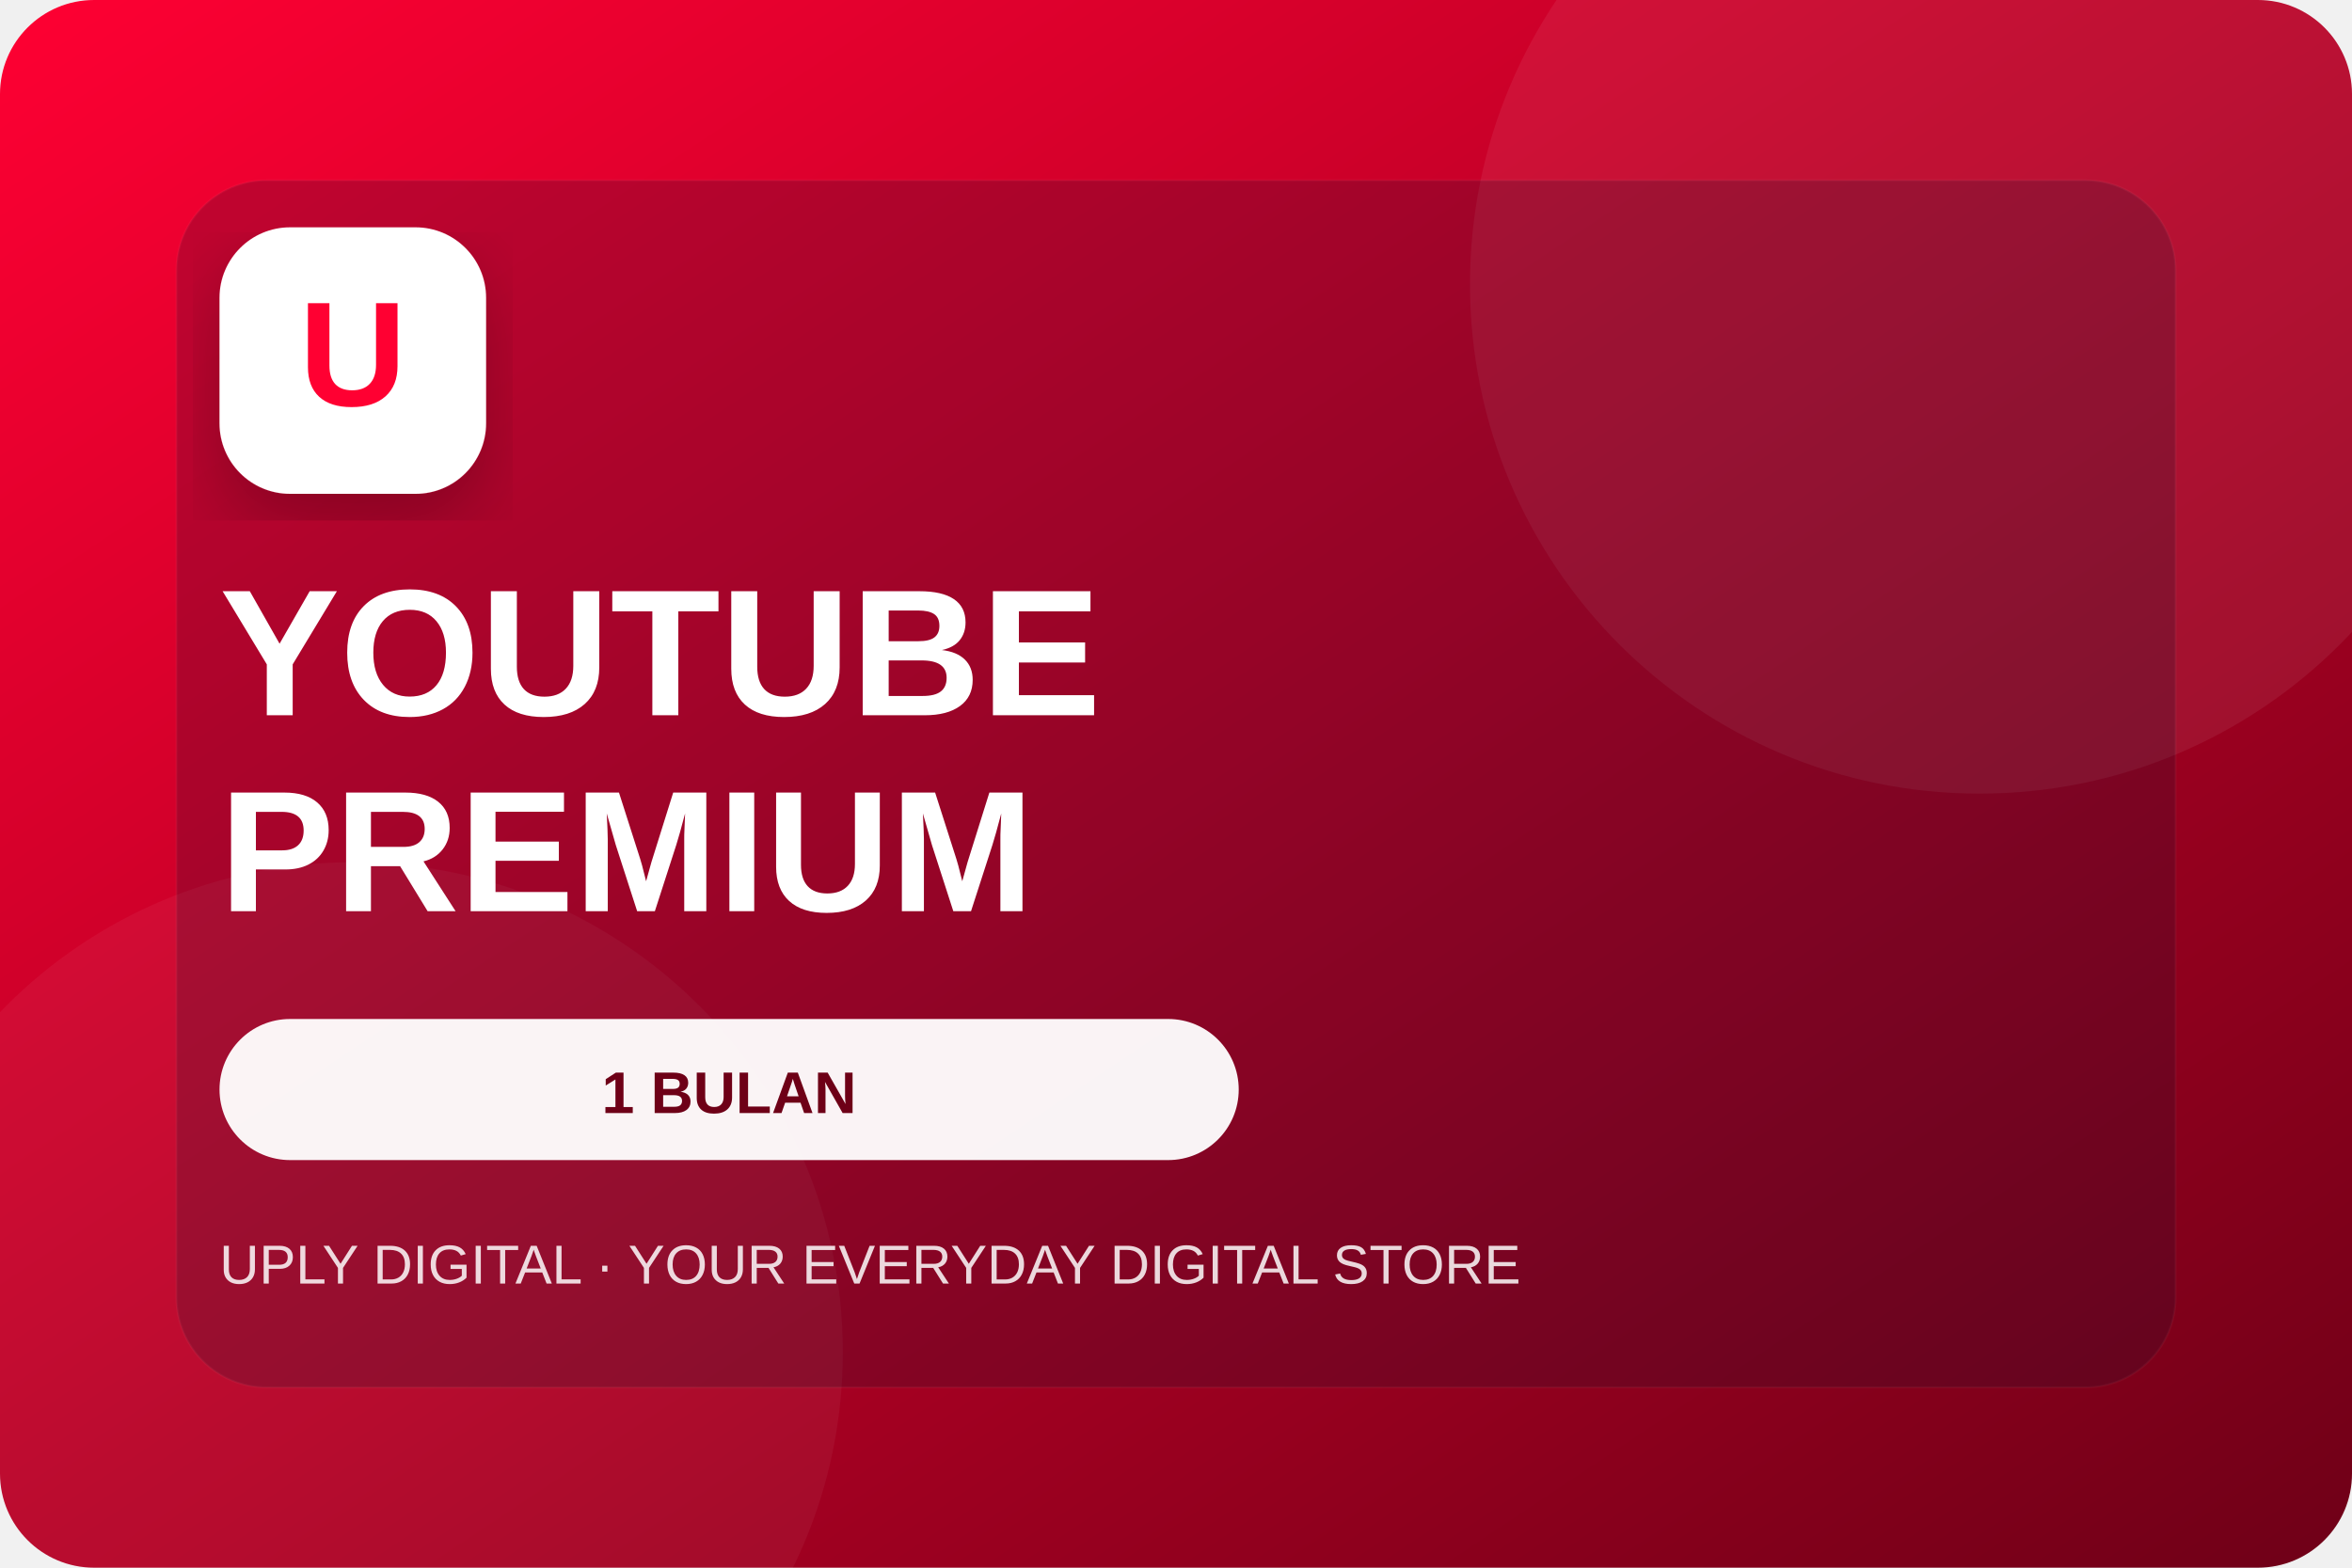
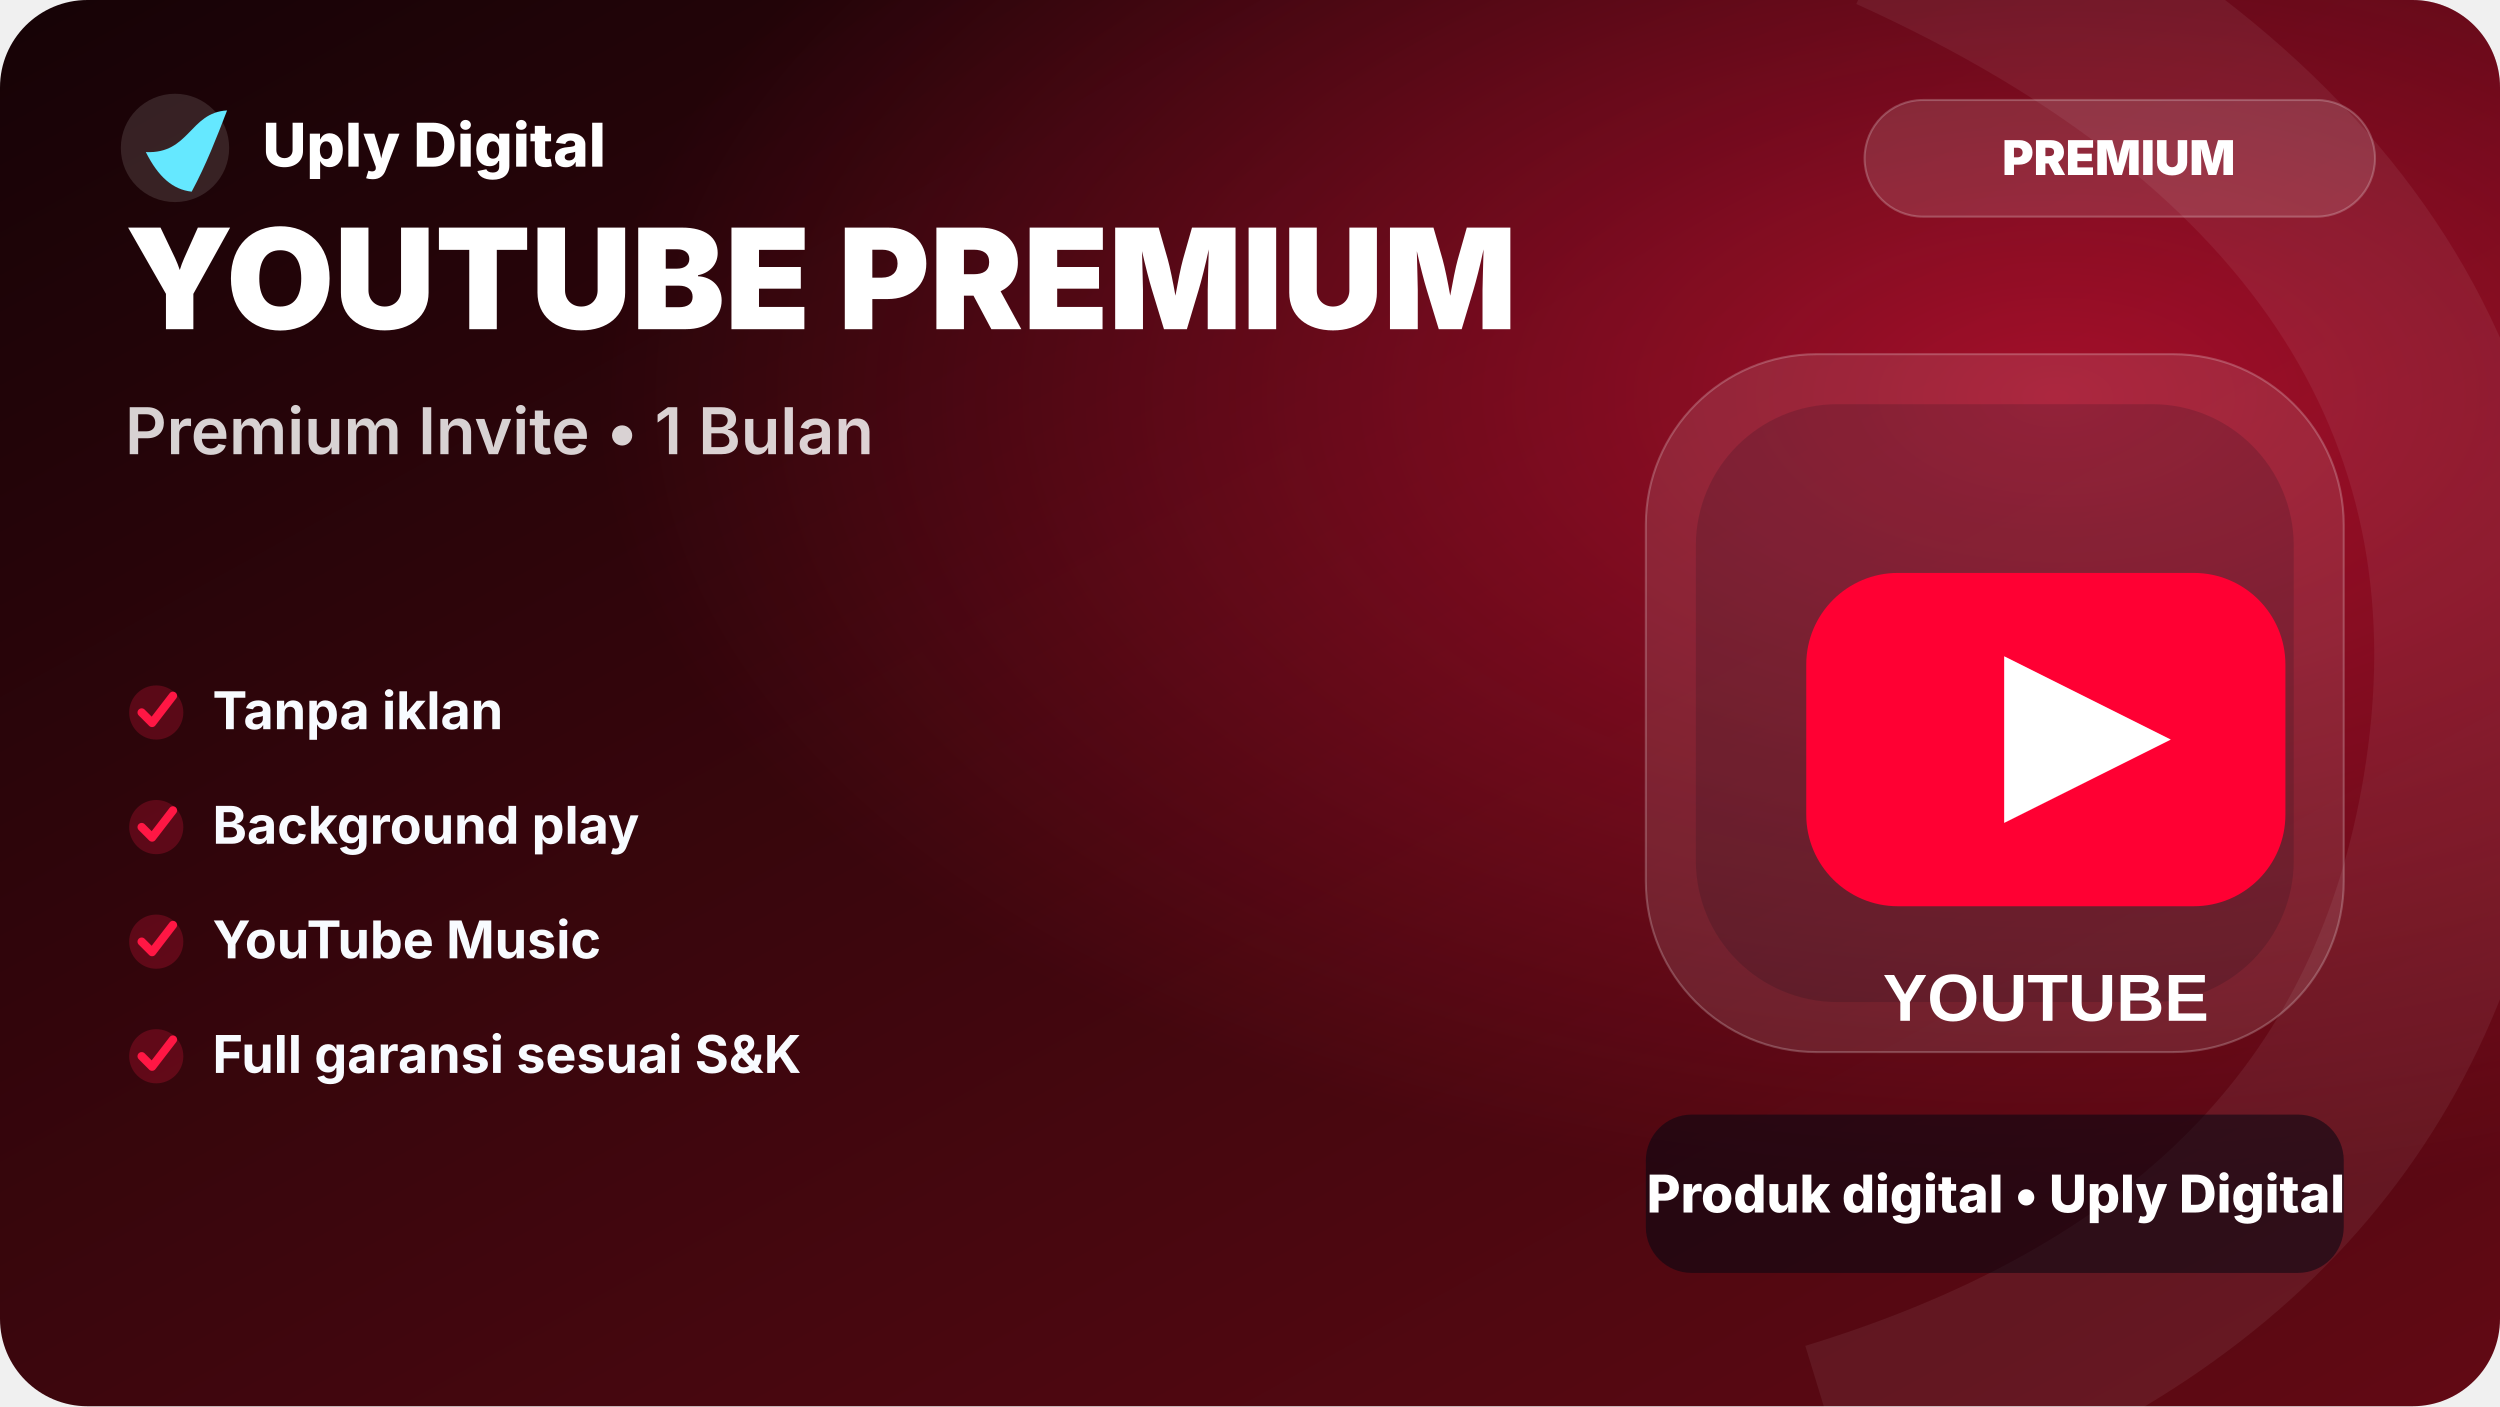
- <svg xmlns="http://www.w3.org/2000/svg" width="1200" height="800" viewBox="0 0 1200 800">
+ <svg xmlns="http://www.w3.org/2000/svg" width="1200" height="675" viewBox="0 0 1200 675">
  <defs>
-     <linearGradient id="g" x1="0" y1="0" x2="1" y2="1">
-       <stop stop-color="#FF0033" />
-       <stop offset="1" stop-color="#6E0017" />
+     <linearGradient id="bg" x1="0" y1="0" x2="1" y2="1">
+       <stop stop-color="#160306" />
+       <stop offset="1" stop-color="#620914" />
    </linearGradient>
-     <filter id="s">
-       <feDropShadow dx="0" dy="16" stdDeviation="20" flood-opacity=".24" />
+     <radialGradient id="glow" cx=".82" cy=".28" r=".58">
+       <stop stop-color="#ff1744" stop-opacity=".52" />
+       <stop offset="1" stop-color="#ff1744" stop-opacity="0" />
+     </radialGradient>
+     <filter id="shadow">
+       <feDropShadow dx="0" dy="20" stdDeviation="24" flood-color="#000" flood-opacity=".3" />
    </filter>
  </defs>
-   <rect width="1200" height="800" rx="48" fill="url(#g)" />
-   <circle cx="1010" cy="145" r="260" fill="#fff" opacity=".07" />
-   <circle cx="180" cy="690" r="250" fill="#fff" opacity=".05" />
-   <rect x="90" y="92" width="1020" height="616" rx="46" fill="#07152d" opacity=".20" stroke="#fff" stroke-opacity=".18" />
-   <g filter="url(#s)">
-     <rect x="112" y="116" width="136" height="136" rx="36" fill="#fff" />
-     <text x="180" y="207" text-anchor="middle" font-family="Arial,sans-serif" font-weight="900" font-size="76" fill="#FF0033">U</text>
+   <rect width="1200" height="675" rx="42" fill="url(#bg)" />
+   <rect width="1200" height="675" rx="42" fill="url(#glow)" />
+   <path d="M910-40c210 95 300 240 270 420-25 150-120 255-300 310" fill="none" stroke="#fff" stroke-opacity=".065" stroke-width="92" />
+   <g transform="translate(58,45)">
+     <circle cx="26" cy="26" r="26" fill="#fff" fill-opacity=".12" />
+     <path d="M12 28c21 1 21-19 39-20-5 13-10 26-17 39-9-1-16-7-22-19z" fill="#65e8ff" />
+     <text x="68" y="35" font-family="Inter,Arial,sans-serif" font-size="29" font-weight="800" fill="#fff">Uply Digital</text>
  </g>
-   <text x="112" y="365" font-family="Arial,sans-serif" font-weight="900" font-size="92" fill="#fff">YOUTUBE</text>
-   <text x="112" y="465" font-family="Arial,sans-serif" font-weight="900" font-size="88" fill="#fff">PREMIUM</text>
-   <rect x="112" y="520" width="520" height="72" rx="36" fill="#fff" opacity=".95" />
-   <text x="372" y="568" text-anchor="middle" font-family="Arial,sans-serif" font-weight="800" font-size="30" fill="#6E0017">1 BULAN</text>
-   <text x="112" y="655" font-family="Arial,sans-serif" font-size="28" fill="#fff" opacity=".84">UPLY DIGITAL · YOUR EVERYDAY DIGITAL STORE</text>
+   <g transform="translate(895,48)">
+     <rect width="245" height="56" rx="28" fill="#fff" fill-opacity=".12" stroke="#fff" stroke-opacity=".22" />
+     <text x="122" y="36" text-anchor="middle" font-family="Inter,Arial,sans-serif" font-size="23" font-weight="900" fill="#fff">PREMIUM</text>
+   </g>
+   <g transform="translate(60,158)">
+     <text font-family="Inter,Arial,sans-serif" font-size="67" font-weight="900" fill="#fff">YOUTUBE PREMIUM</text>
+     <text y="60" font-family="Inter,Arial,sans-serif" font-size="31" font-weight="600" fill="#fff" opacity=".82">Premium Invite • 1 Bulan</text>
+   </g>
+   <g transform="translate(60,350)">
+     <circle cx="15" cy="-8" r="13" fill="#ff1744" fill-opacity=".22" />
+     <path d="M8 -8l5 5 10-13" fill="none" stroke="#ff1744" stroke-width="4" stroke-linecap="round" stroke-linejoin="round" />
+     <text x="42" y="0" font-family="Inter,Arial,sans-serif" font-size="25" font-weight="700" fill="#f8fbff">Tanpa iklan</text>
+   </g>
+   <g transform="translate(60,405)">
+     <circle cx="15" cy="-8" r="13" fill="#ff1744" fill-opacity=".22" />
+     <path d="M8 -8l5 5 10-13" fill="none" stroke="#ff1744" stroke-width="4" stroke-linecap="round" stroke-linejoin="round" />
+     <text x="42" y="0" font-family="Inter,Arial,sans-serif" font-size="25" font-weight="700" fill="#f8fbff">Background play</text>
+   </g>
+   <g transform="translate(60,460)">
+     <circle cx="15" cy="-8" r="13" fill="#ff1744" fill-opacity=".22" />
+     <path d="M8 -8l5 5 10-13" fill="none" stroke="#ff1744" stroke-width="4" stroke-linecap="round" stroke-linejoin="round" />
+     <text x="42" y="0" font-family="Inter,Arial,sans-serif" font-size="25" font-weight="700" fill="#f8fbff">YouTube Music</text>
+   </g>
+   <g transform="translate(60,515)">
+     <circle cx="15" cy="-8" r="13" fill="#ff1744" fill-opacity=".22" />
+     <path d="M8 -8l5 5 10-13" fill="none" stroke="#ff1744" stroke-width="4" stroke-linecap="round" stroke-linejoin="round" />
+     <text x="42" y="0" font-family="Inter,Arial,sans-serif" font-size="25" font-weight="700" fill="#f8fbff">Full garansi sesuai S&amp;K</text>
+   </g>
+   <g transform="translate(790,170)">
+     <rect width="335" height="335" rx="82" fill="#fff" fill-opacity=".1" stroke="#fff" stroke-opacity=".22" />
+     <rect x="24" y="24" width="287" height="287" rx="68" fill="#050914" fill-opacity=".15" />
+     <g transform="translate(42,70)">
+       <rect x="35" y="35" width="230" height="160" rx="44" fill="#ff0033" />
+       <path d="M130 75l80 40-80 40z" fill="#fff" />
+       <text x="150" y="250" text-anchor="middle" font-family="Arial,sans-serif" font-size="32" font-weight="900" fill="#fff">YOUTUBE</text>
+     </g>
+   </g>
+   <g transform="translate(790,535)">
+     <rect width="335" height="76" rx="22" fill="#020712" fill-opacity=".54" />
+     <text x="168" y="47" text-anchor="middle" font-family="Inter,Arial,sans-serif" font-size="25" font-weight="800" fill="#fff">Produk digital • Uply Digital</text>
+   </g>
</svg>
